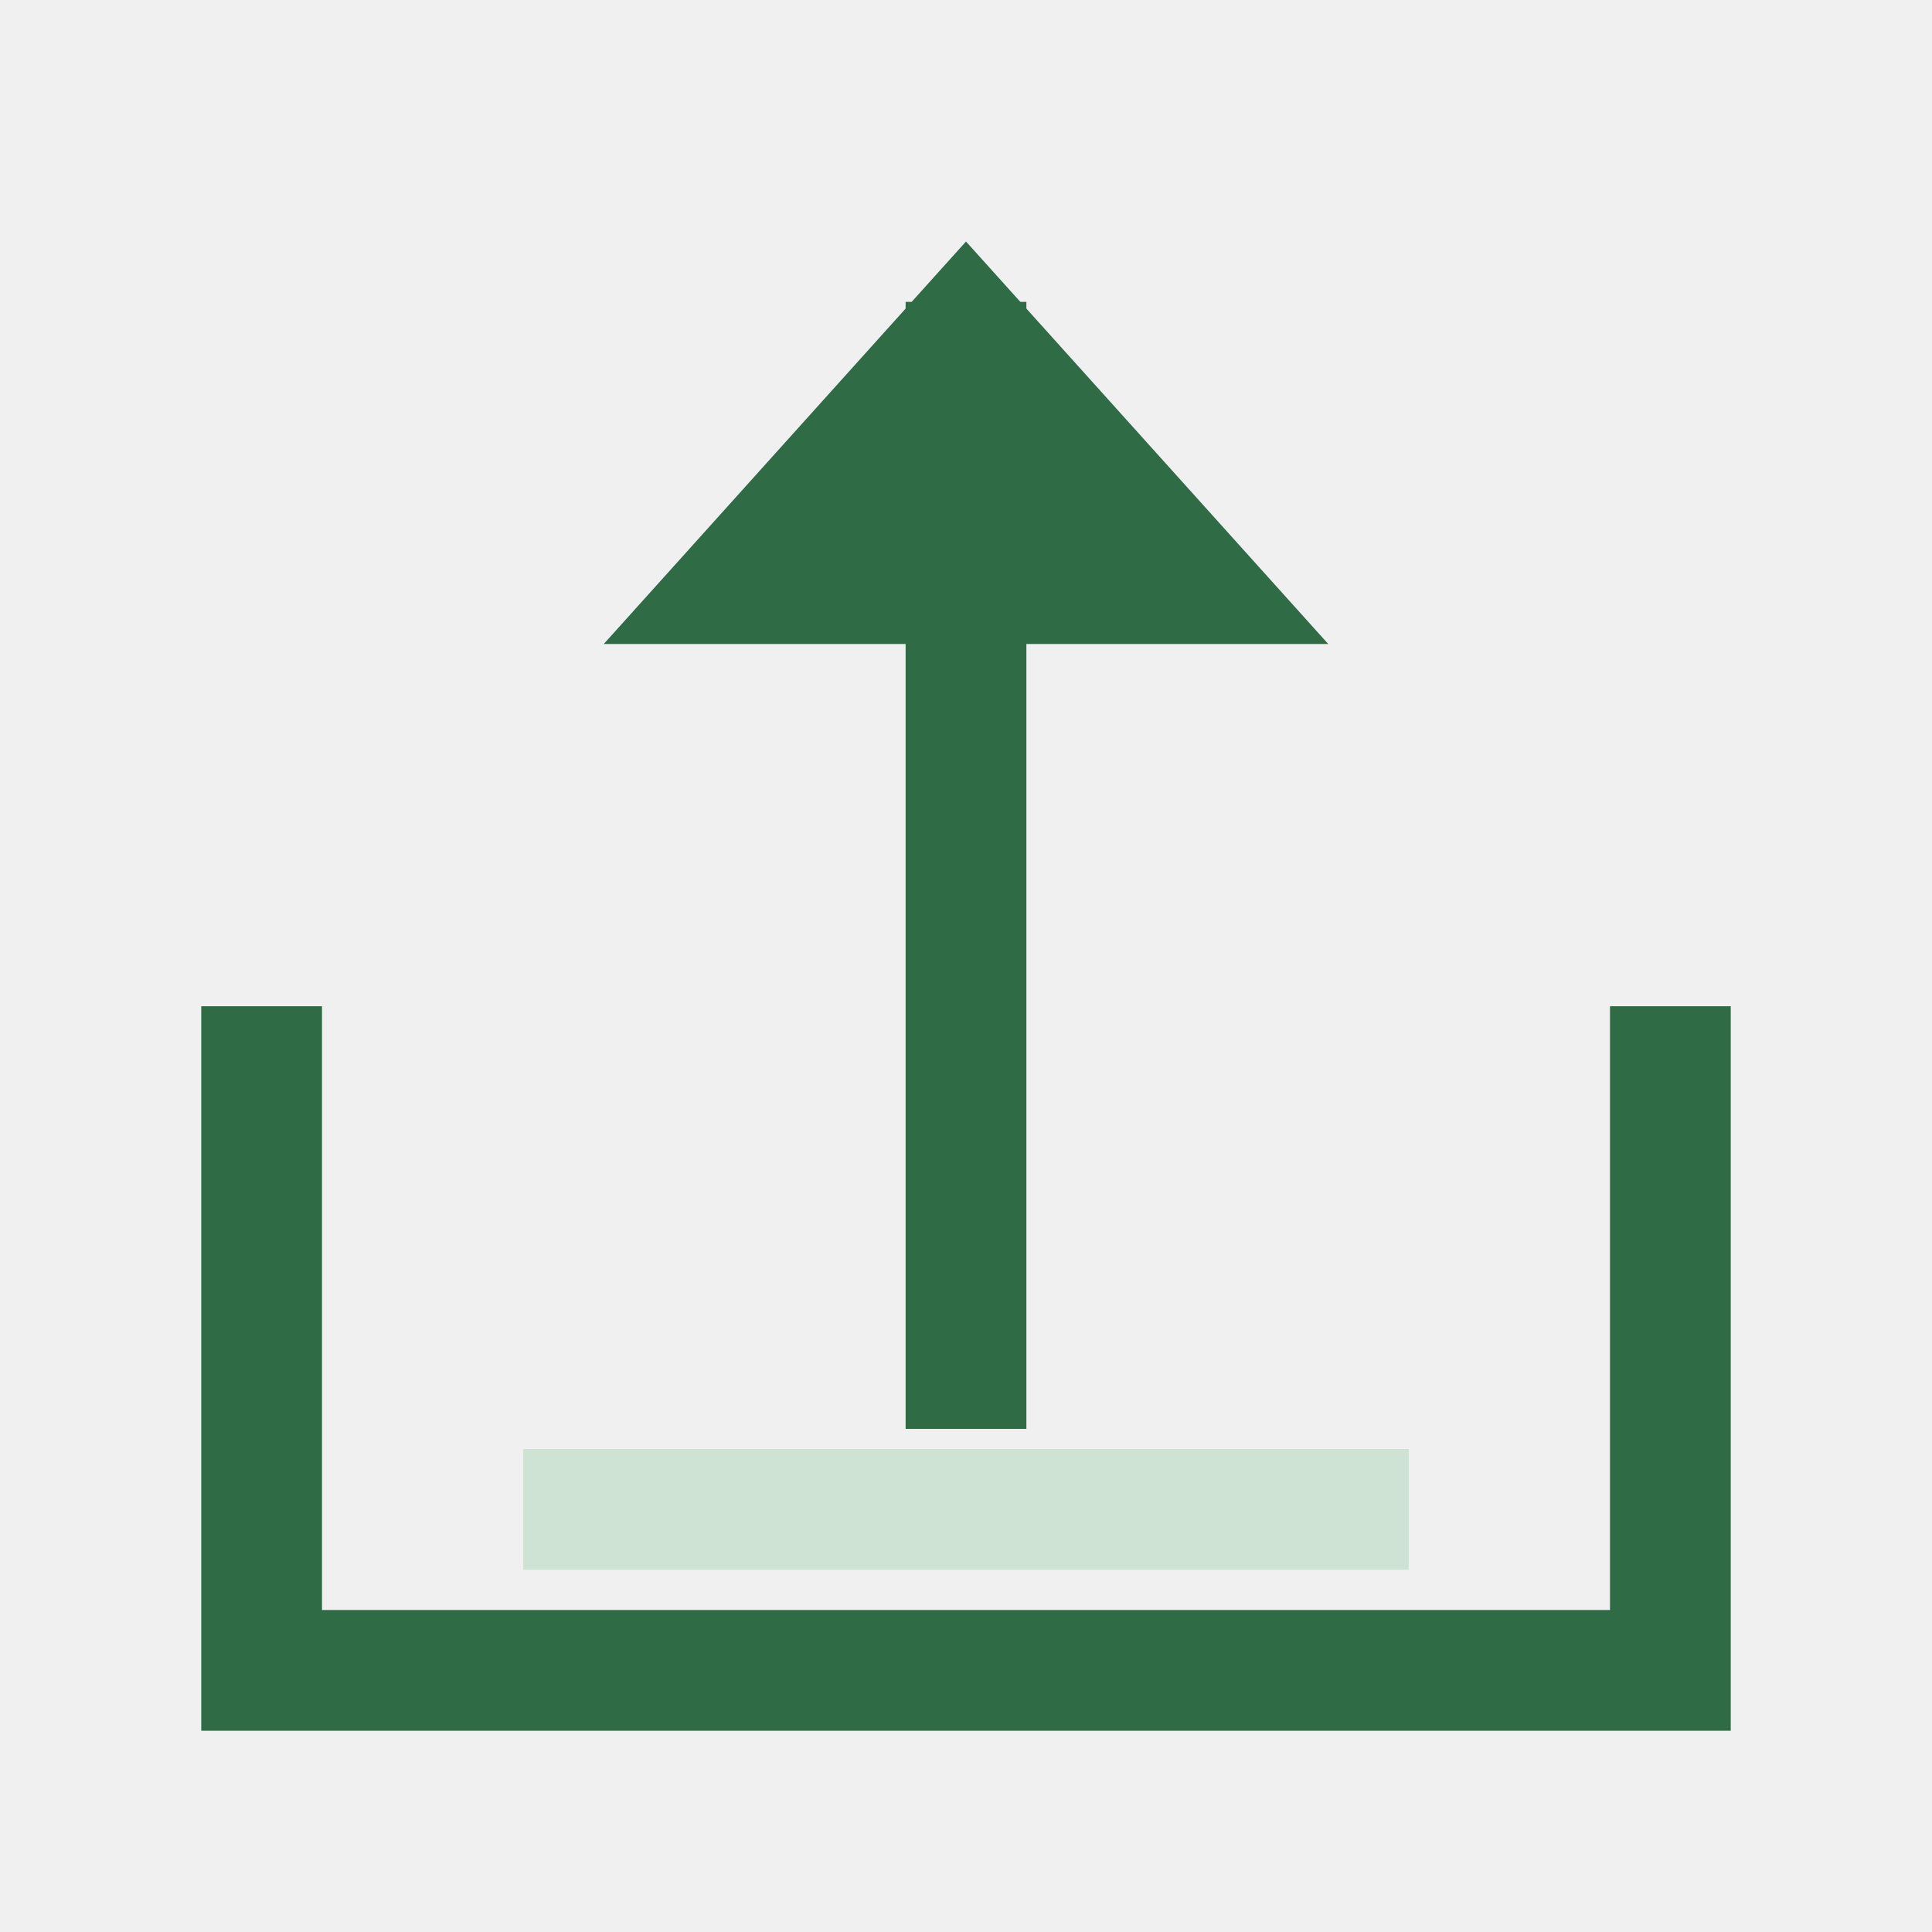
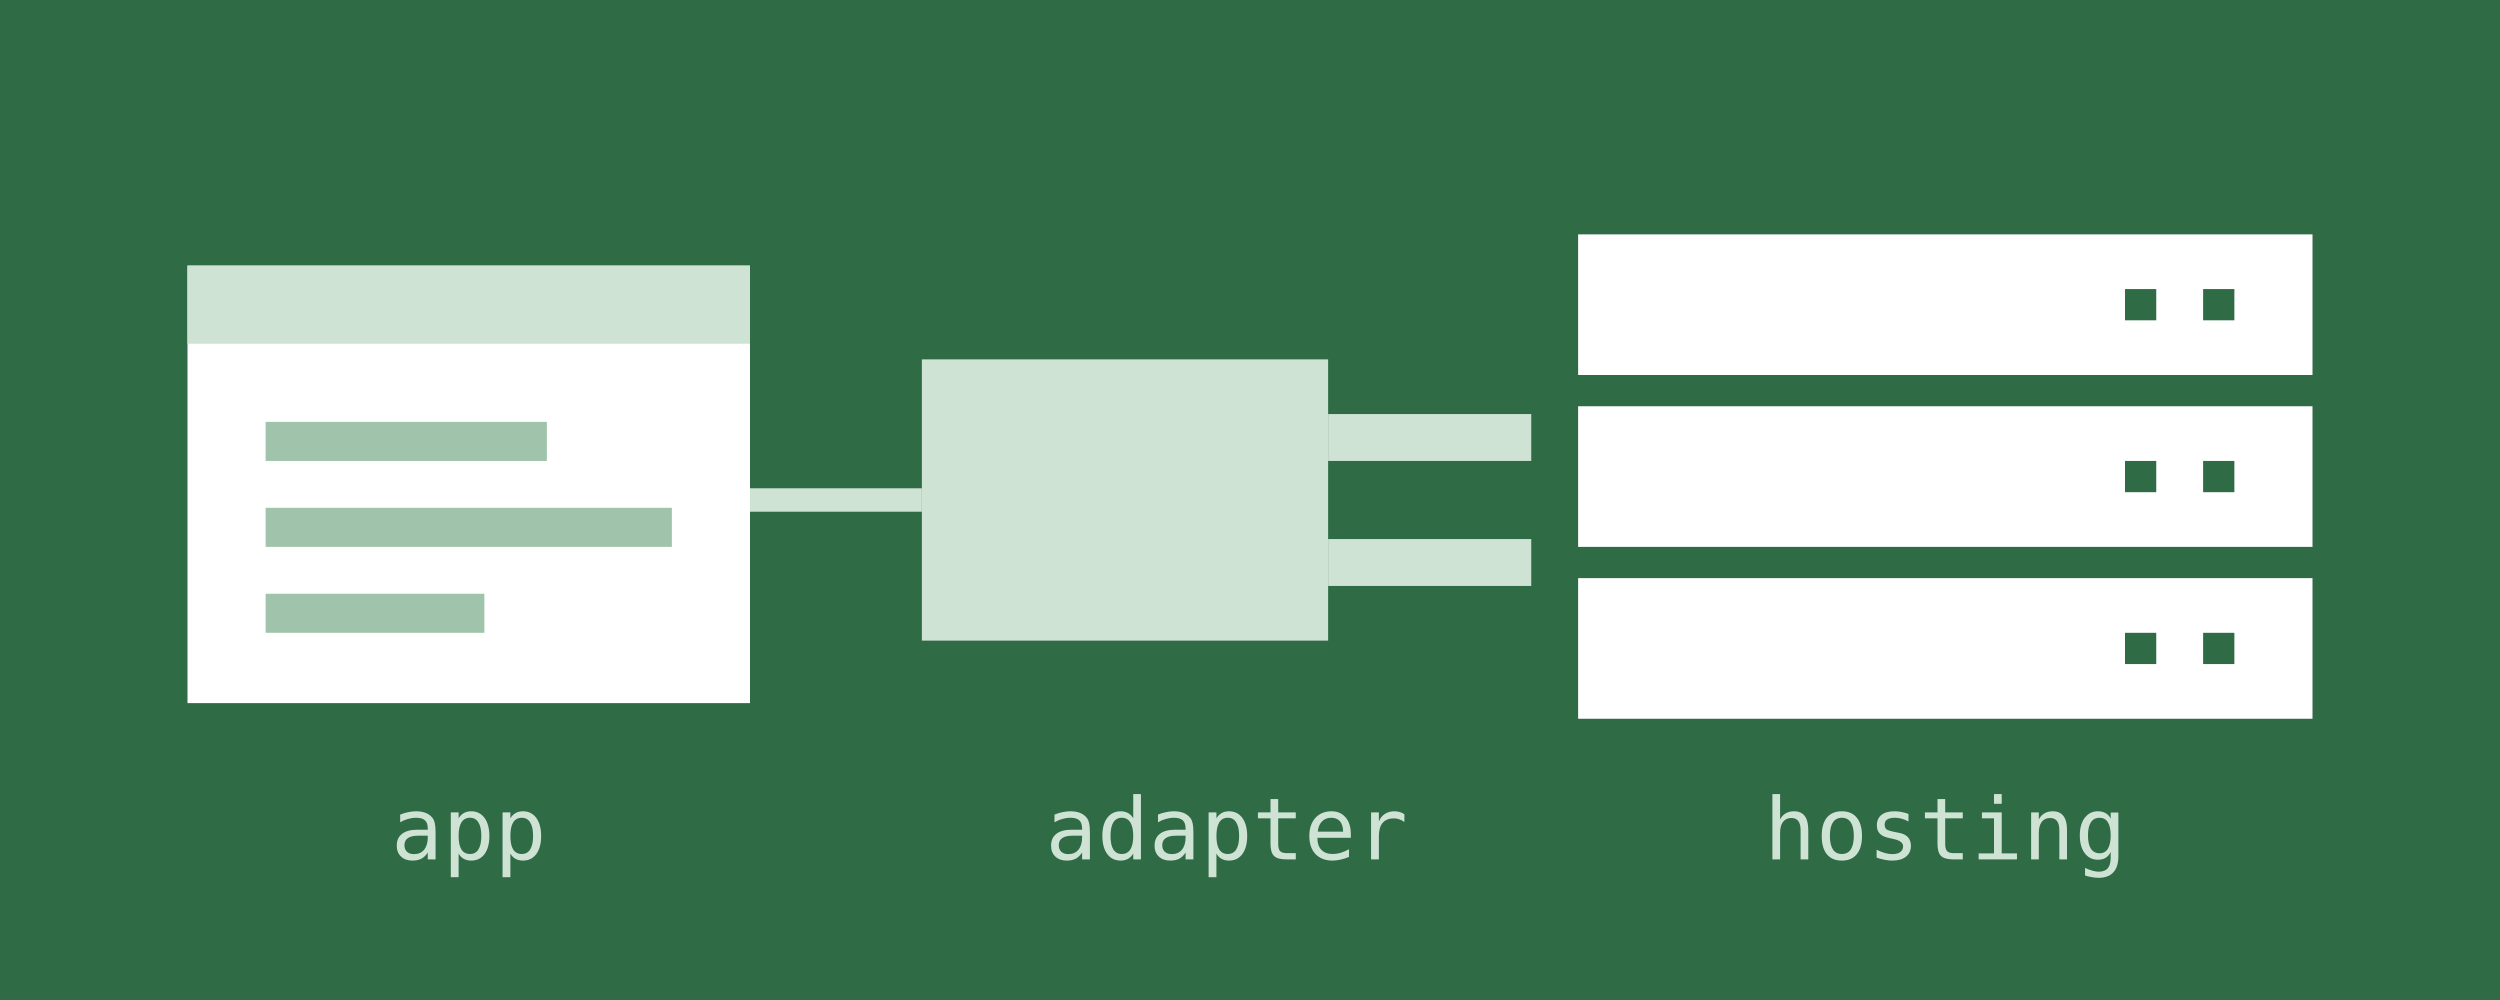
- <svg xmlns="http://www.w3.org/2000/svg" width="48" height="48" viewBox="0 0 48 48" aria-hidden="true">
-   <path d="M6.5 26.5V41.5H41.5V26.5" fill="none" stroke="#2f6b45" stroke-width="3" stroke-linecap="square" stroke-linejoin="miter" />
-   <path d="M24 34V9" fill="none" stroke="#2f6b45" stroke-width="3" stroke-linecap="square" stroke-linejoin="miter" />
-   <path d="M15 16L24 6L33 16Z" fill="#2f6b45" />
-   <rect x="13" y="36" width="22" height="3" fill="#cfe3d5" />
+ <svg xmlns="http://www.w3.org/2000/svg" width="320" height="128" viewBox="0 0 320 128" aria-hidden="true">
+   <rect width="320" height="128" fill="#2f6b45" />
+   <rect x="24" y="34" width="72" height="56" fill="#ffffff" />
+   <rect x="24" y="34" width="72" height="10" fill="#cfe3d5" />
+   <g fill="#9fc4ab">
+     <rect x="34" y="54" width="36" height="5" />
+     <rect x="34" y="65" width="52" height="5" />
+     <rect x="34" y="76" width="28" height="5" />
+   </g>
+   <path d="M96 64H118" stroke="#cfe3d5" stroke-width="3" />
+   <rect x="118" y="46" width="52" height="36" fill="#cfe3d5" />
+   <g fill="#cfe3d5">
+     <rect x="170" y="53" width="26" height="6" />
+     <rect x="170" y="69" width="26" height="6" />
+   </g>
+   <g fill="#ffffff">
+     <rect x="202" y="30" width="94" height="18" />
+     <rect x="202" y="52" width="94" height="18" />
+     <rect x="202" y="74" width="94" height="18" />
+   </g>
+   <g fill="#2f6b45">
+     <rect x="272" y="37" width="4" height="4" />
+     <rect x="282" y="37" width="4" height="4" />
+     <rect x="272" y="59" width="4" height="4" />
+     <rect x="282" y="59" width="4" height="4" />
+     <rect x="272" y="81" width="4" height="4" />
+     <rect x="282" y="81" width="4" height="4" />
+   </g>
+   <g font-family="JetBrains Mono, ui-monospace, monospace" font-size="11" fill="#cfe3d5" text-anchor="middle">
+     <text x="60" y="110">app</text>
+     <text x="157" y="110">adapter</text>
+     <text x="249" y="110">hosting</text>
+   </g>
</svg>
